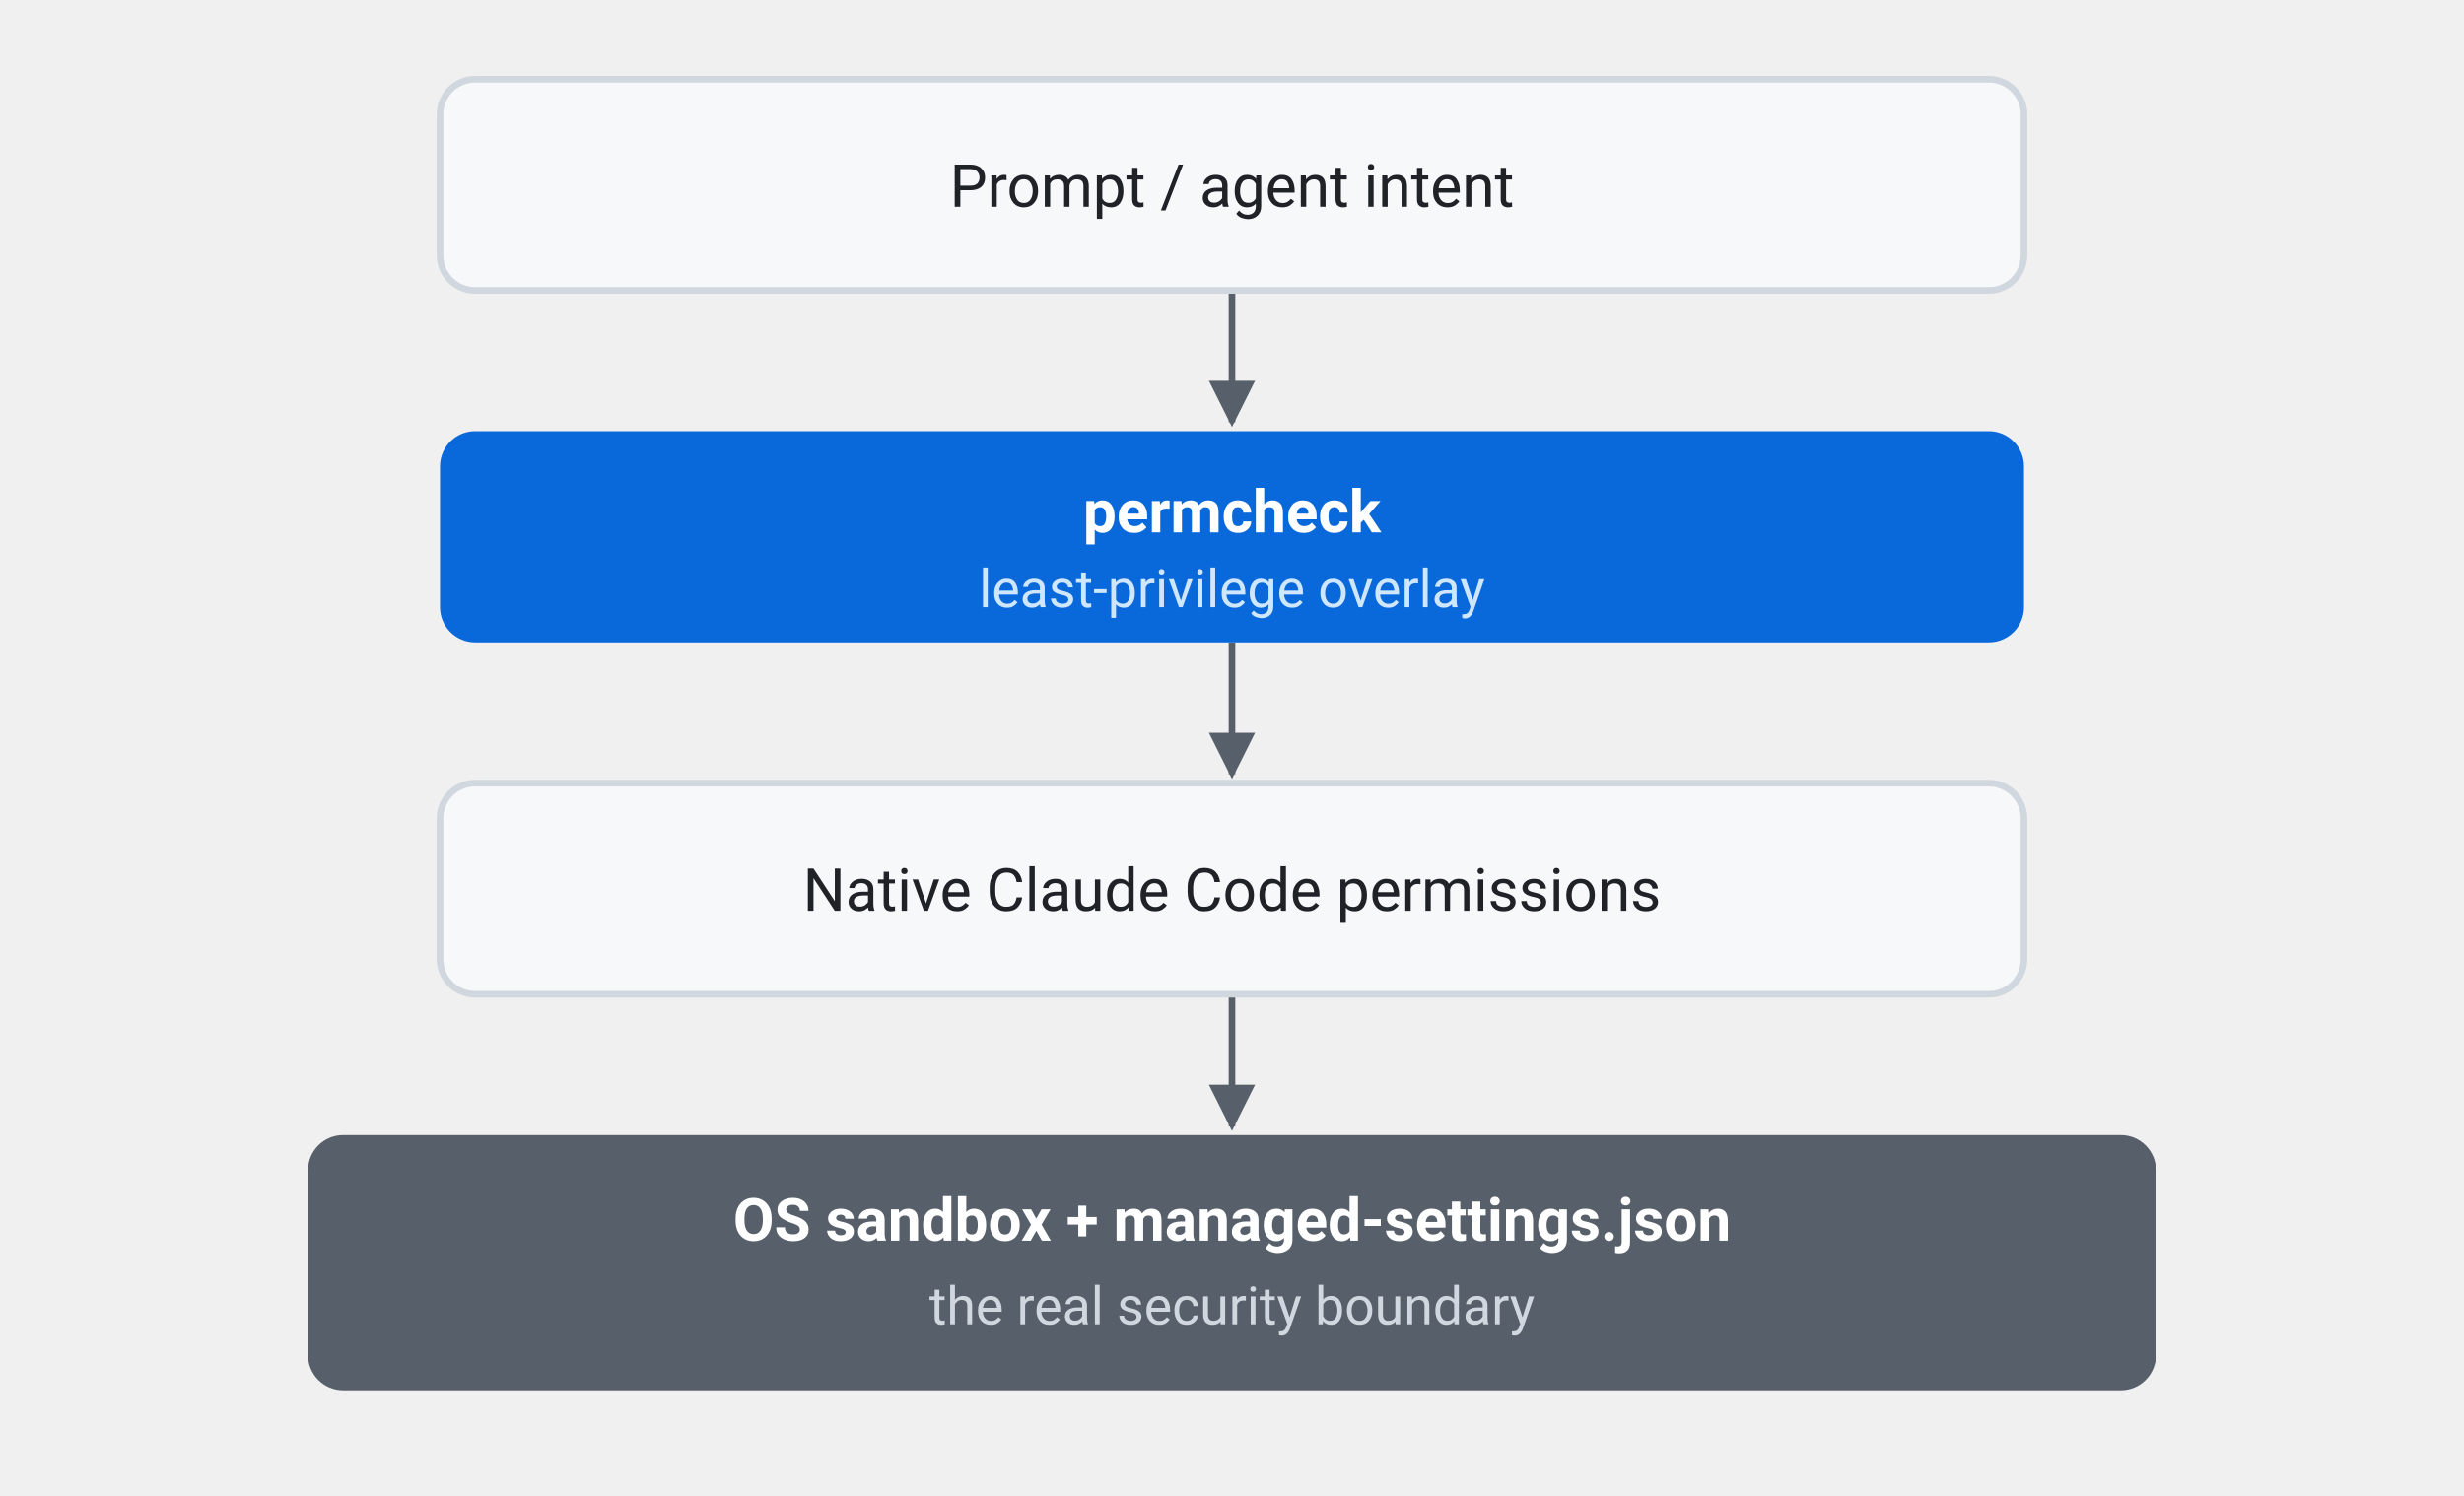
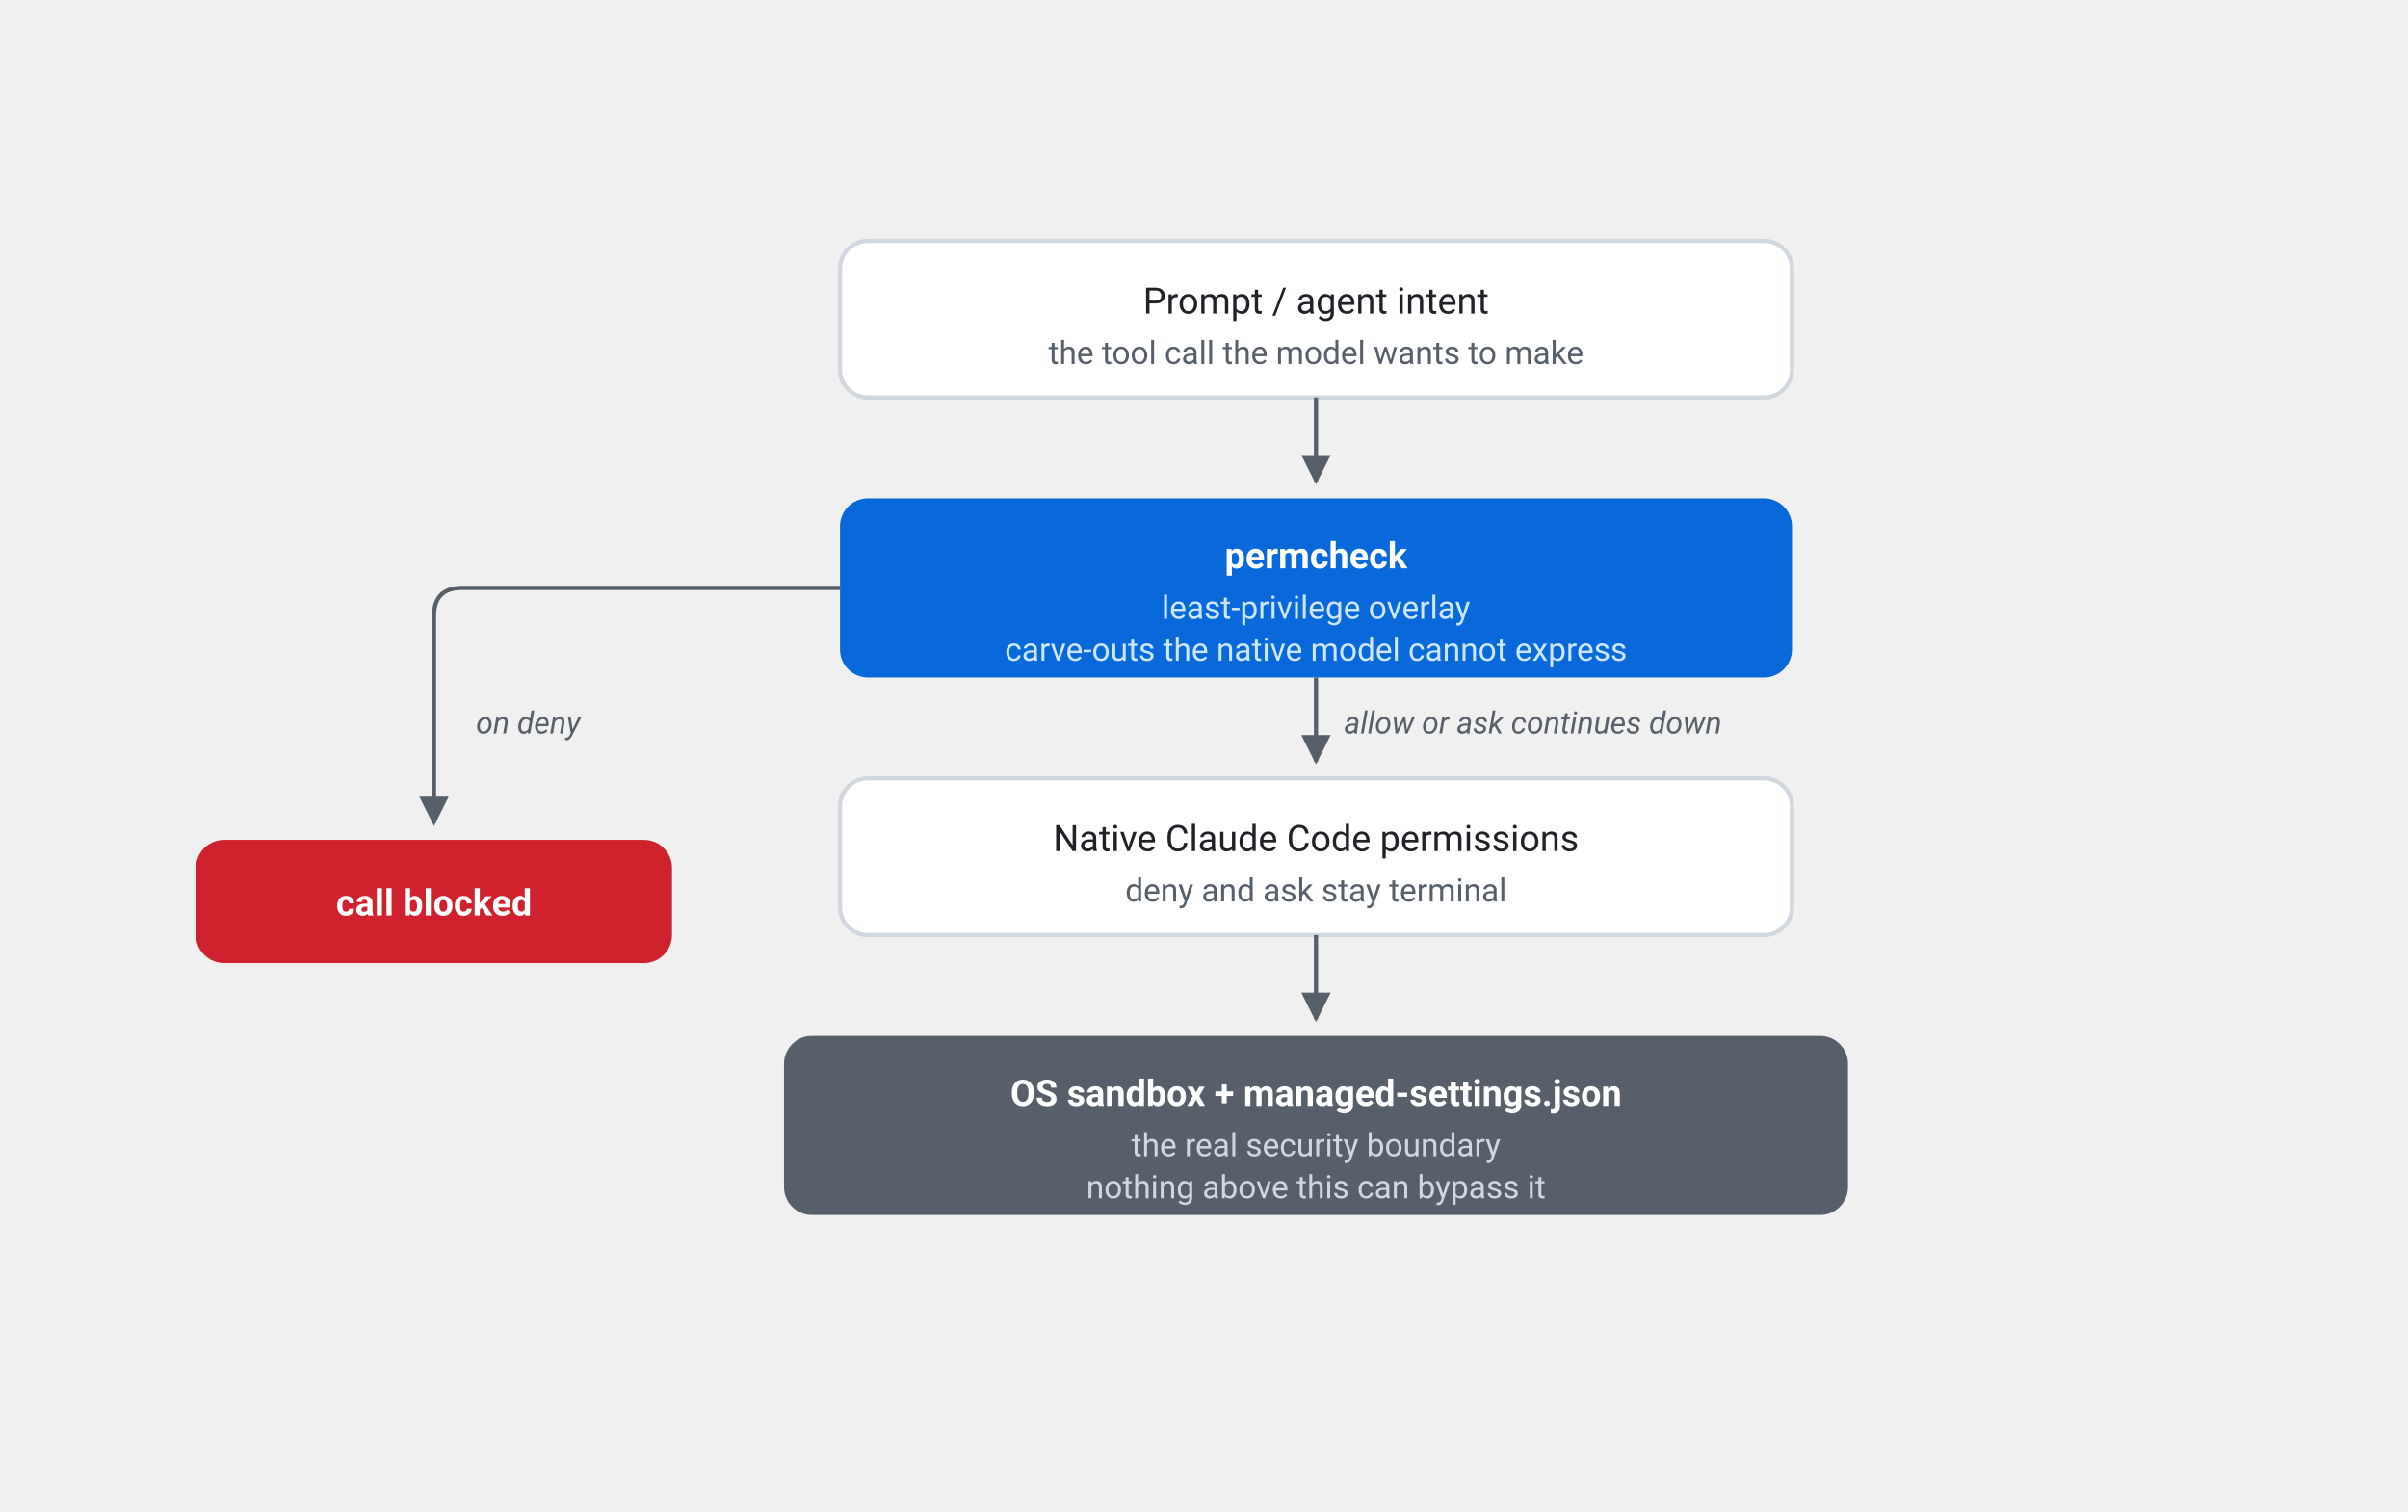
- <svg xmlns="http://www.w3.org/2000/svg" viewBox="0 0 560 340" width="560" height="340" font-family="-apple-system, Segoe UI, Roboto, sans-serif" role="img" aria-label="Four stacked layers: prompt or agent intent, then the permcheck least-privilege overlay, then native Claude Code permissions, then the OS sandbox and managed-settings.json which is the real boundary.">
+ <svg xmlns="http://www.w3.org/2000/svg" viewBox="0 0 860 540" width="860" height="540" font-family="-apple-system, Segoe UI, Roboto, sans-serif" role="img" aria-label="Four stacked layers: prompt or agent intent, then the permcheck least-privilege overlay which blocks a call on deny, then native Claude Code permissions, then the OS sandbox and managed-settings.json, the real security boundary.">
  <defs>
    <marker id="ah6" viewBox="0 0 10 10" refX="9" refY="5" markerWidth="7" markerHeight="7" orient="auto-start-reverse">
      <path d="M0 0 L10 5 L0 10 z" fill="#57606a" />
    </marker>
+     <style>
+       .flow { fill: none; stroke: #57606a; stroke-width: 1.5; marker-end: url(#ah6); }
+       .node { fill: #ffffff; stroke: #d0d7de; stroke-width: 1.5; }
+       .t { font-size: 13px; fill: #1f2328; }
+       .sub { font-size: 11.5px; fill: #57606a; }
+       .w { font-size: 13px; font-weight: 700; fill: #ffffff; }
+       .note { font-size: 11px; font-style: italic; fill: #57606a; }
+     </style>
  </defs>
-   <line x1="280" y1="66" x2="280" y2="96" stroke="#57606a" stroke-width="1.5" marker-end="url(#ah6)" />
-   <line x1="280" y1="146" x2="280" y2="176" stroke="#57606a" stroke-width="1.5" marker-end="url(#ah6)" />
-   <line x1="280" y1="226" x2="280" y2="256" stroke="#57606a" stroke-width="1.5" marker-end="url(#ah6)" />
  <g text-anchor="middle">
-     <rect x="100" y="18" width="360" height="48" rx="8" fill="#f6f8fa" stroke="#d0d7de" stroke-width="1.5" />
-     <text x="280" y="47" font-size="13.5" fill="#1f2328">Prompt / agent intent</text>
-     <rect x="100" y="98" width="360" height="48" rx="8" fill="#0969da" />
-     <text x="280" y="121" font-size="13.5" font-weight="700" fill="#fff">permcheck</text>
-     <text x="280" y="138" font-size="12" fill="#cfe6ff">least-privilege overlay</text>
-     <rect x="100" y="178" width="360" height="48" rx="8" fill="#f6f8fa" stroke="#d0d7de" stroke-width="1.5" />
-     <text x="280" y="207" font-size="13.5" fill="#1f2328">Native Claude Code permissions</text>
-     <rect x="70" y="258" width="420" height="58" rx="8" fill="#57606a" />
-     <text x="280" y="282" font-size="13.5" font-weight="700" fill="#fff">OS sandbox + managed-settings.json</text>
-     <text x="280" y="301" font-size="12" fill="#d0d7de">the real security boundary</text>
+     <rect class="node" x="300" y="86" width="340" height="56" rx="10" />
+     <text x="470" y="112" class="t">Prompt / agent intent</text>
+     <text x="470" y="130" class="sub">the tool call the model wants to make</text>
+     <rect x="300" y="178" width="340" height="64" rx="10" fill="#0969da" />
+     <text x="470" y="203" class="w">permcheck</text>
+     <text x="470" y="221" font-size="11.5" fill="#cfe6ff">least-privilege overlay</text>
+     <text x="470" y="236" font-size="11.5" fill="#cfe6ff">carve-outs the native model cannot express</text>
+     <rect x="70" y="300" width="170" height="44" rx="10" fill="#cf222e" />
+     <text x="155" y="327" class="w">call blocked</text>
+     <rect class="node" x="300" y="278" width="340" height="56" rx="10" />
+     <text x="470" y="304" class="t">Native Claude Code permissions</text>
+     <text x="470" y="322" class="sub">deny and ask stay terminal</text>
+     <rect x="280" y="370" width="380" height="64" rx="10" fill="#57606a" />
+     <text x="470" y="395" class="w">OS sandbox + managed-settings.json</text>
+     <text x="470" y="413" font-size="11.5" fill="#d0d7de">the real security boundary</text>
+     <text x="470" y="428" font-size="11.5" fill="#d0d7de">nothing above this can bypass it</text>
  </g>
+   <path class="flow" d="M470 142 V172" />
+   <path class="flow" d="M300 210 H165 Q155 210 155 220 V294" />
+   <path class="flow" d="M470 242 V272" />
+   <path class="flow" d="M470 334 V364" />
+   <text x="170" y="262" class="note" text-anchor="start">on deny</text>
+   <text x="480" y="262" class="note" text-anchor="start">allow or ask continues down</text>
</svg>
